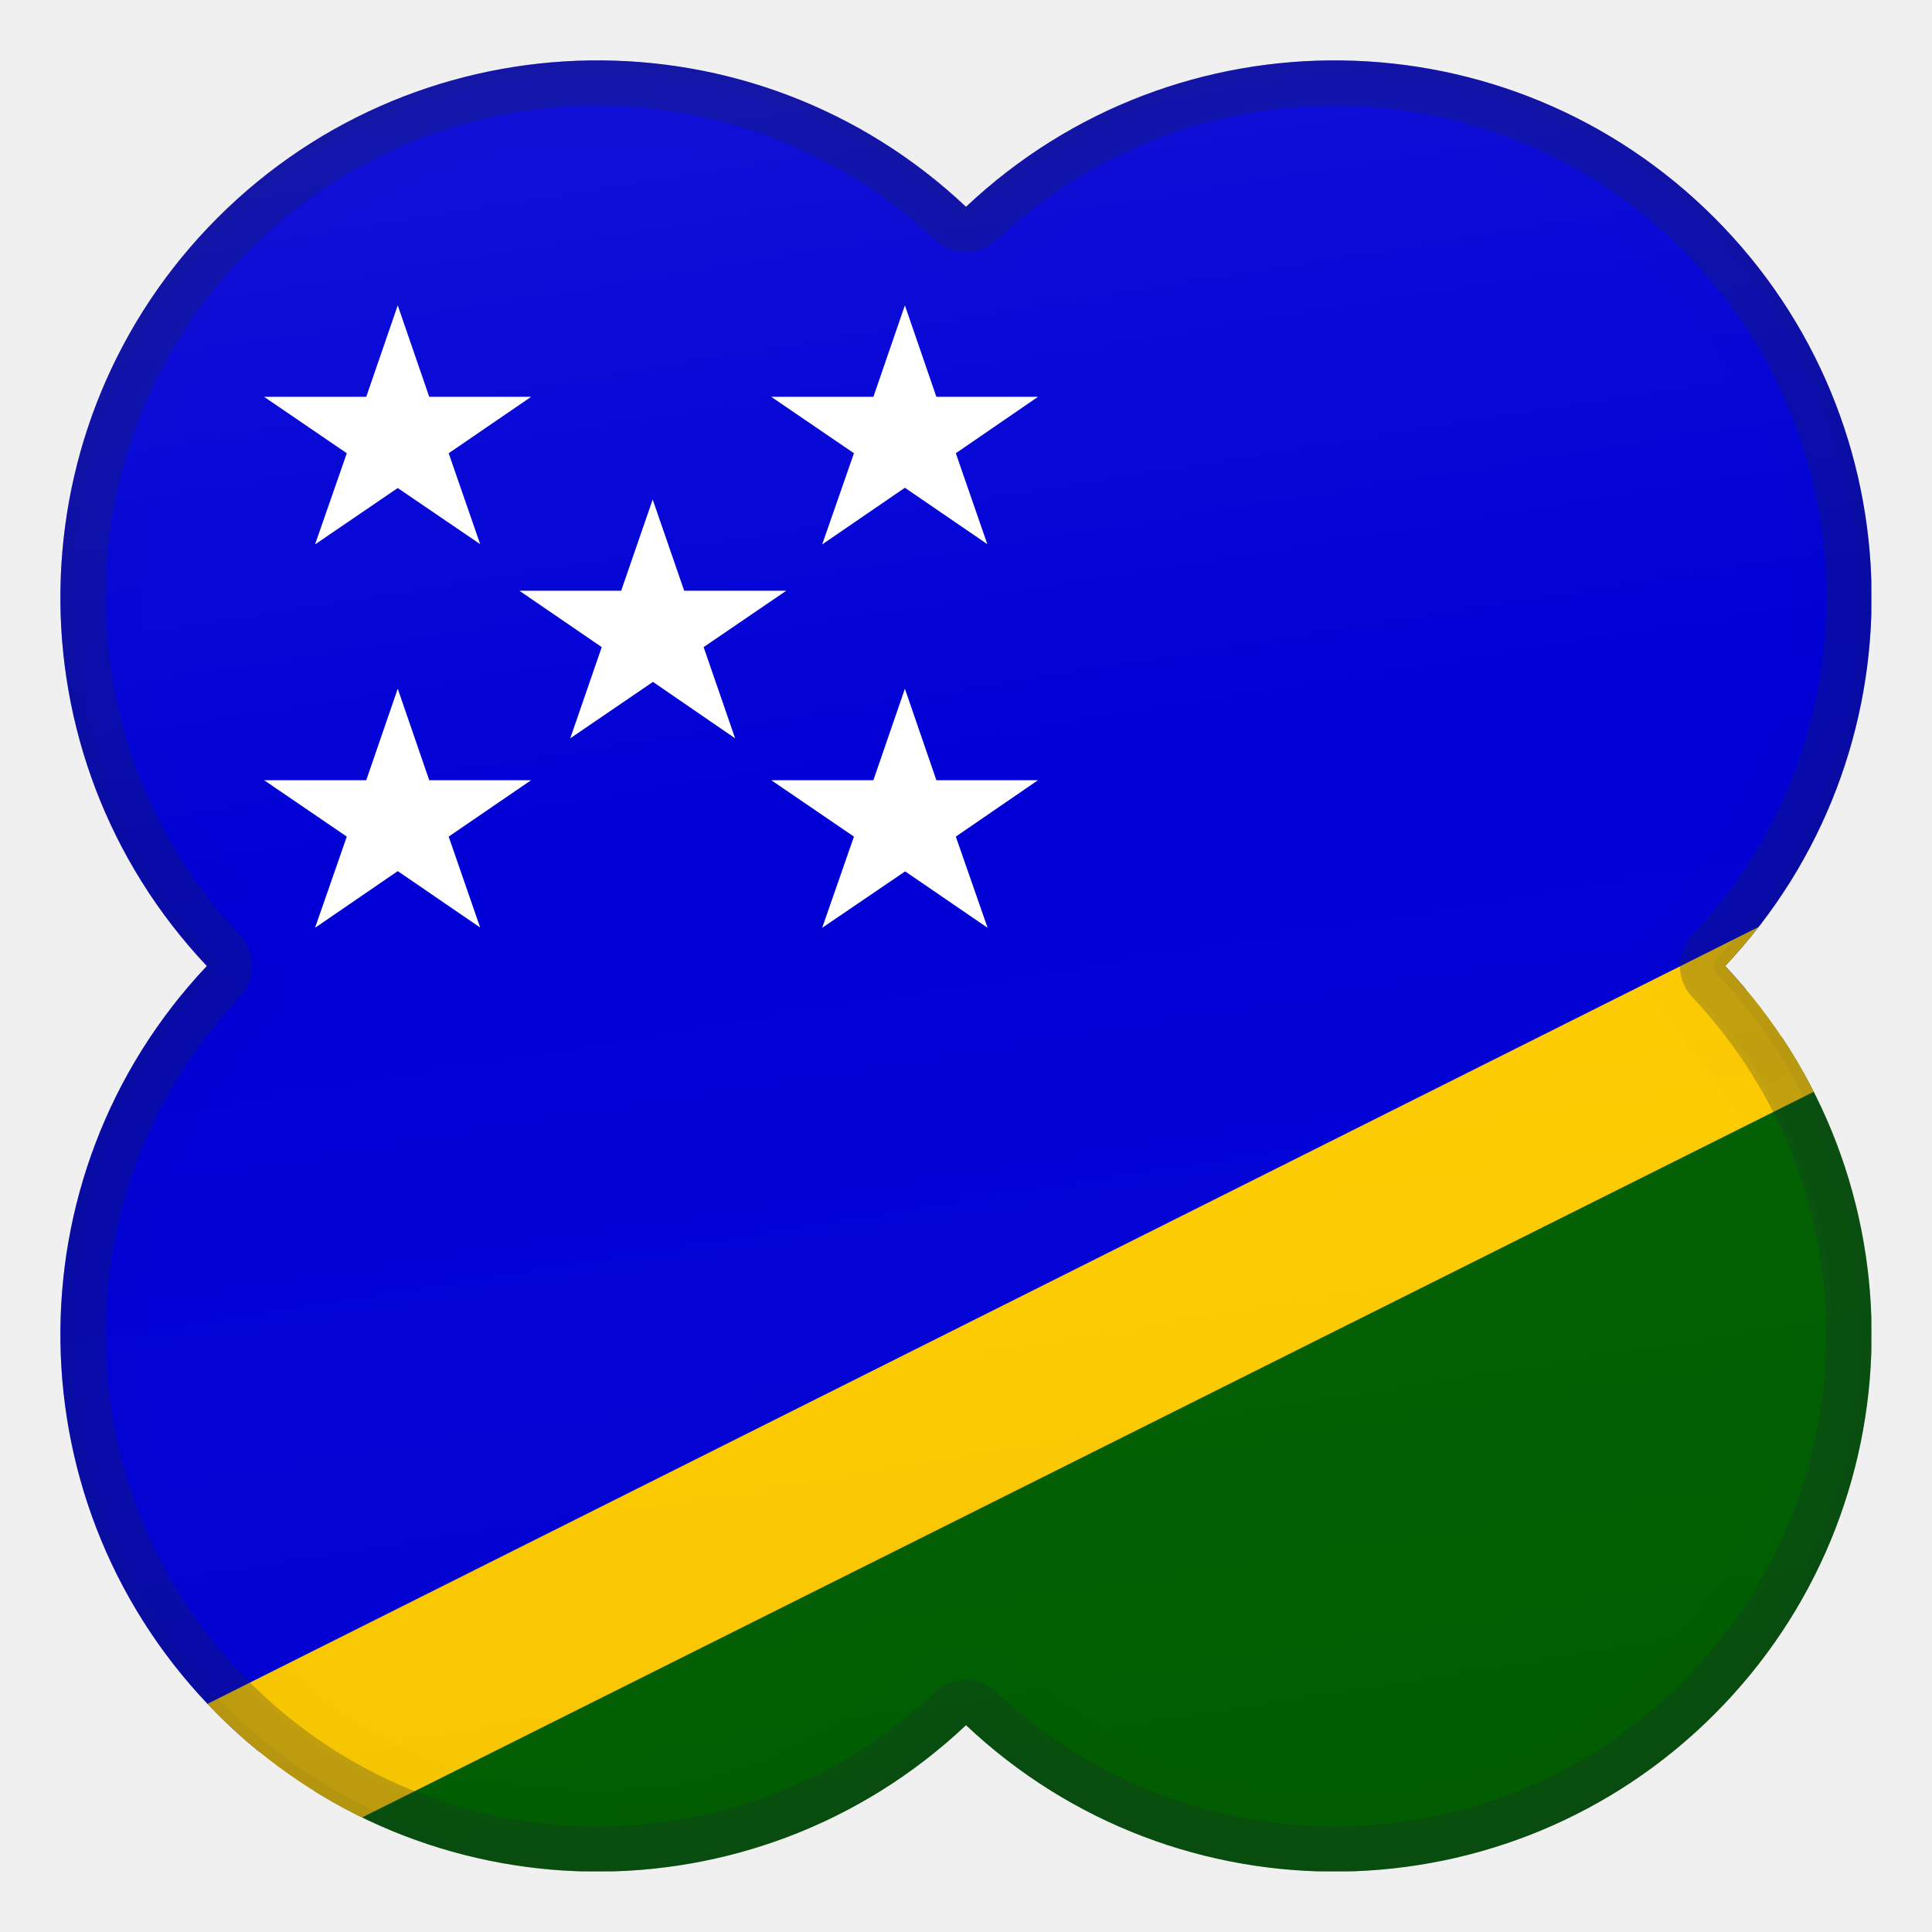
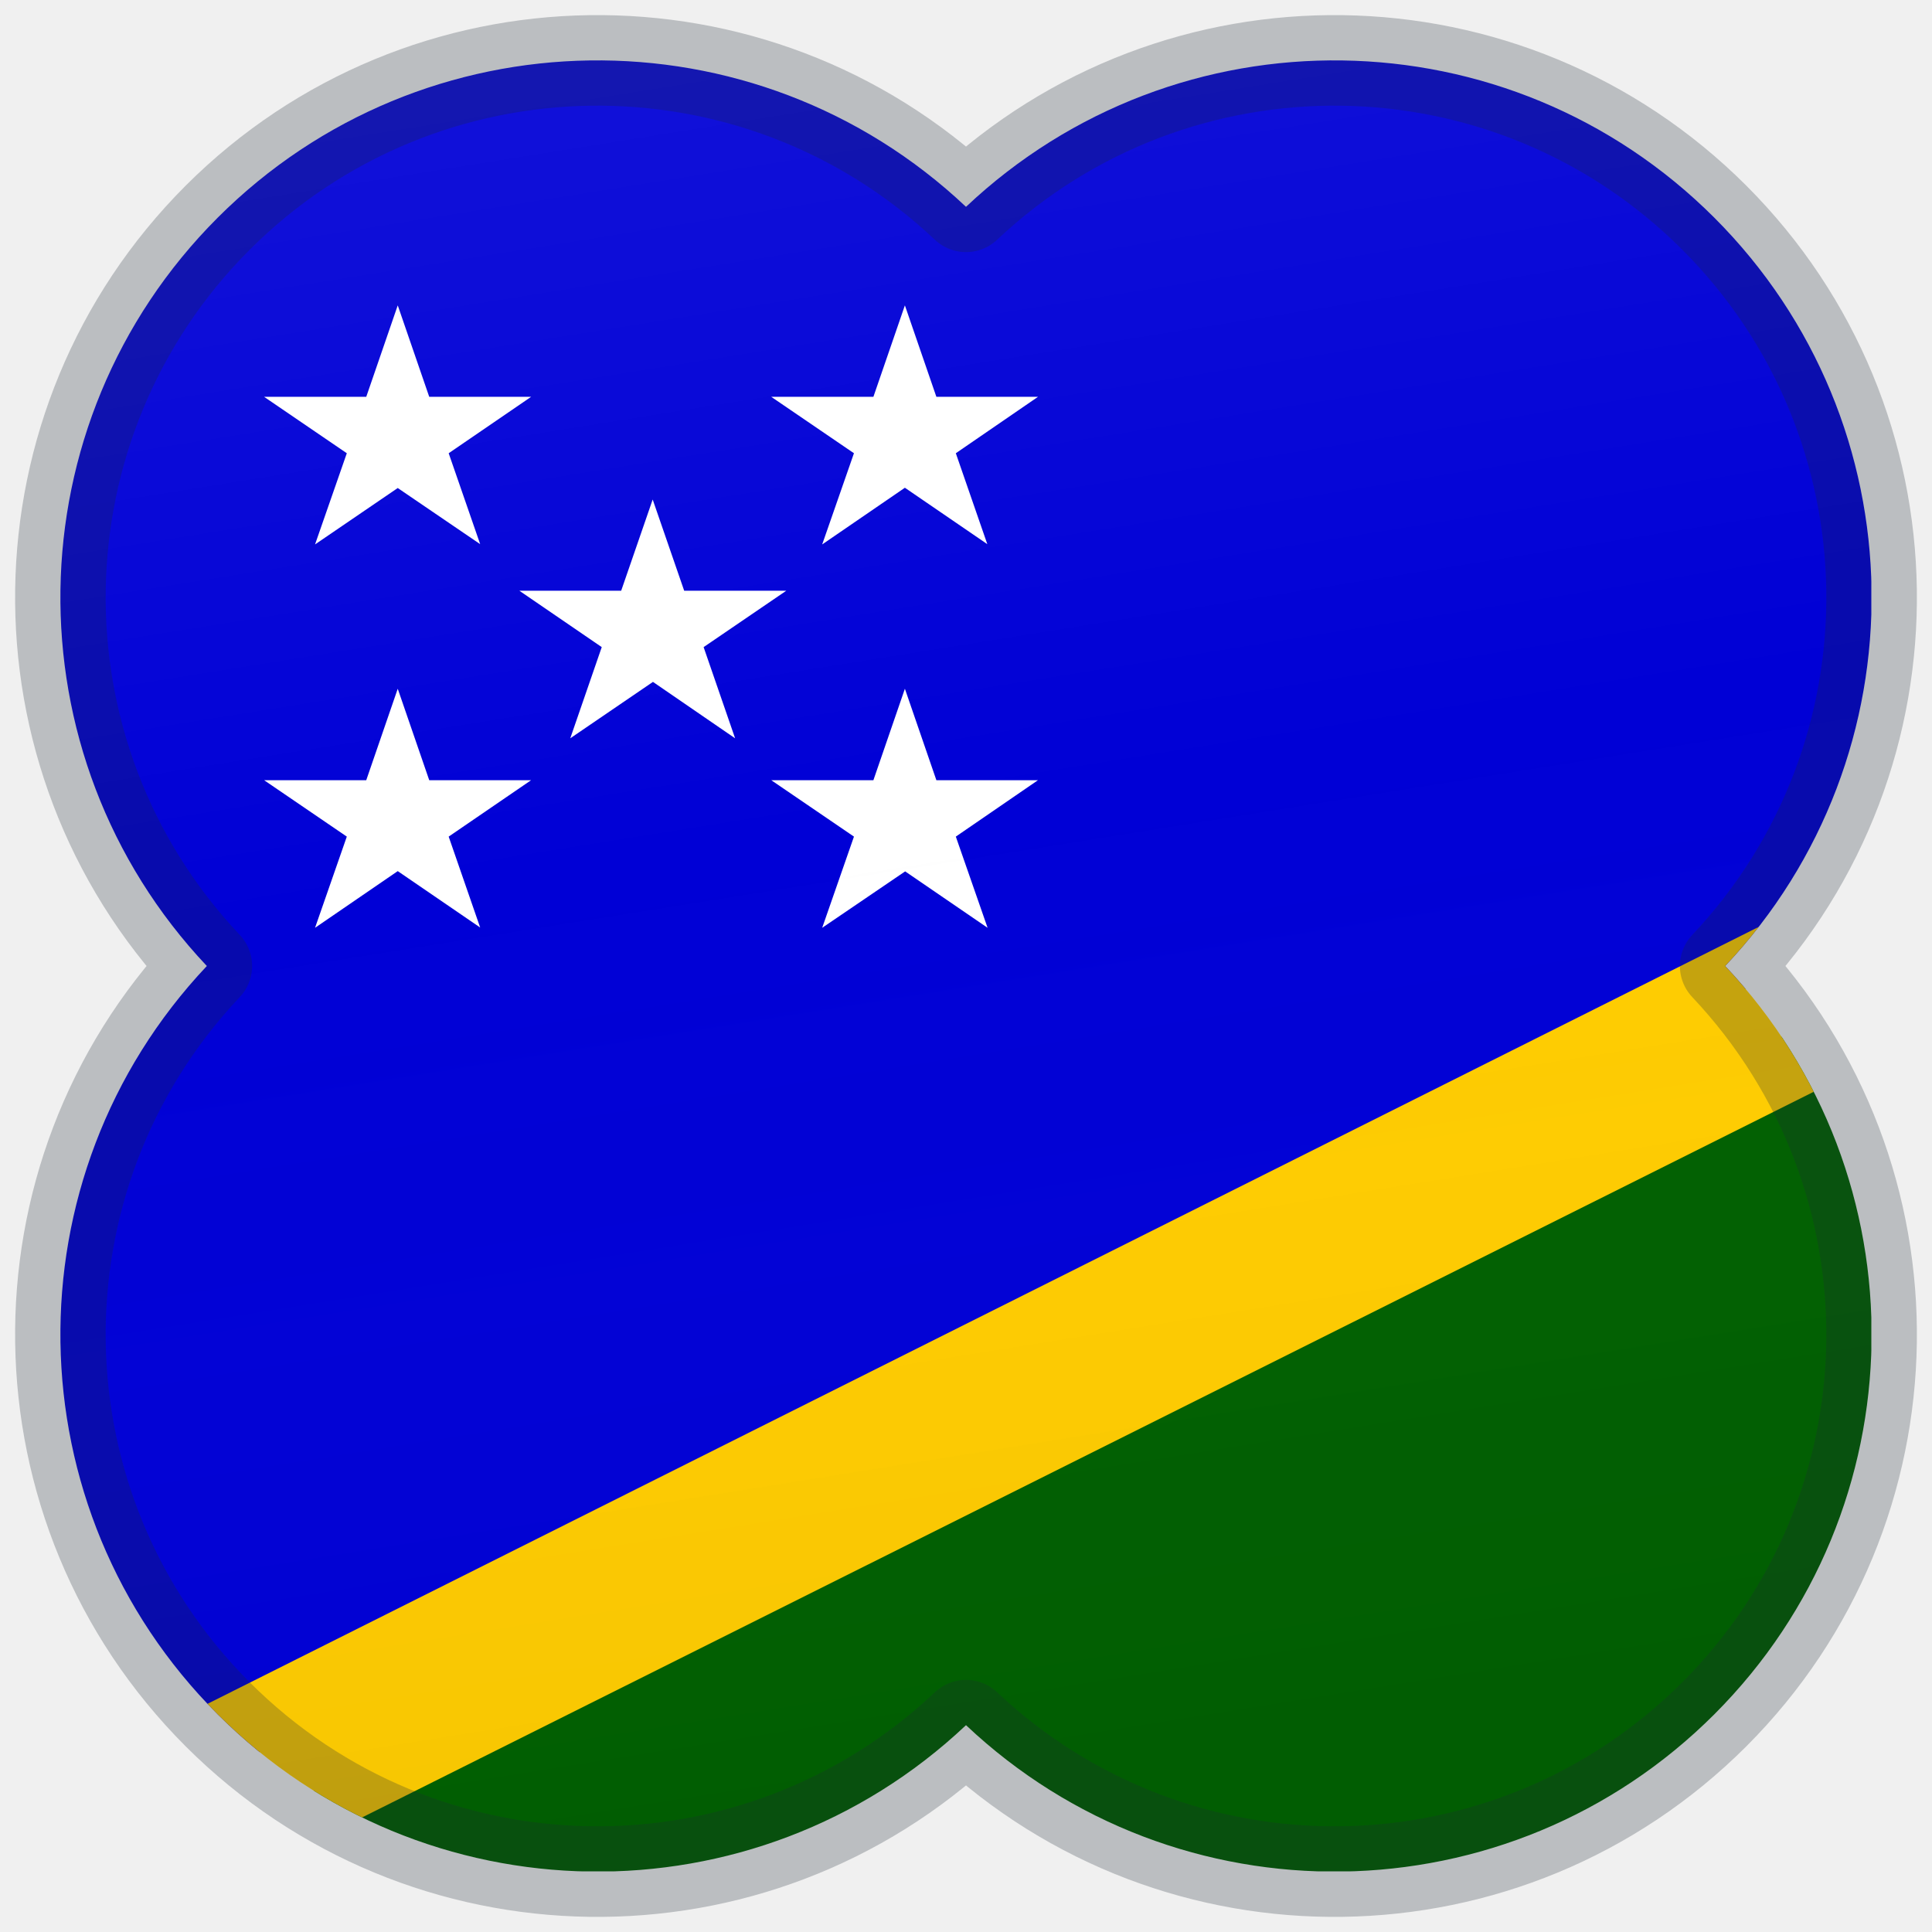
<svg xmlns="http://www.w3.org/2000/svg" viewBox="0 0 512 512" width="512" height="512" role="img" aria-labelledby="petal-soft-sb-title">
  <defs>
    <path id="petal-soft-sb-shape" d="M 256 54.811 A 142.322 142.322 0 0 1 457.189 256 A 142.322 142.322 0 0 1 256 457.189 A 142.322 142.322 0 0 1 54.811 256 A 142.322 142.322 0 0 1 256 54.811 Z" />
    <clipPath id="petal-soft-sb-clip" clipPathUnits="userSpaceOnUse">
      <path d="M 256 54.811 A 142.322 142.322 0 0 1 457.189 256 A 142.322 142.322 0 0 1 256 457.189 A 142.322 142.322 0 0 1 54.811 256 A 142.322 142.322 0 0 1 256 54.811 Z" />
    </clipPath>
    <linearGradient id="petal-soft-sb-shade" x1="0" y1="0" x2="0.16" y2="1">
      <stop offset="0%" stop-color="#ffffff" stop-opacity=".075" />
      <stop offset="48%" stop-color="#ffffff" stop-opacity="0" />
      <stop offset="100%" stop-color="#151a2b" stop-opacity=".038" />
    </linearGradient>
    <clipPath id="petal-soft-sb-source-sb-a">
      <path fill-opacity=".7" d="M0 0h496v496H0z" />
    </clipPath>
  </defs>
  <g clip-path="url(#petal-soft-sb-clip)">
    <path d="M 256 54.811 A 142.322 142.322 0 0 1 457.189 256 A 142.322 142.322 0 0 1 256 457.189 A 142.322 142.322 0 0 1 54.811 256 A 142.322 142.322 0 0 1 256 54.811 Z" fill="#fff" />
    <g transform="translate(16, 16) scale(0.9375)">
      <g fill-rule="evenodd" stroke-width="1pt" clip-path="url(#petal-soft-sb-source-sb-a)" transform="scale(1.0321)">
        <path fill="#0000d6" d="M0 491.4 956.7 0H0z" />
        <path fill="#006000" d="M992.1 0 26.3 496h965.8z" />
        <path fill="#fc0" d="M992.2 0H939L0 470.3V496h53.1l939-469.4V0z" />
        <g transform="translate(162 152) scale(.75) translate(-162 -122)">
          <path fill="#fff" d="m39 96.1 11.6-33.3-30.2-20.6h37.3L69.2 8.8l11.5 33.4h37.2L87.8 62.8 99.3 96 69.2 75.5zm185.2 0 11.6-33.3-30.2-20.6h37.3l11.5-33.4 11.5 33.4H303l-30 20.6L284.5 96l-30.1-20.6zm0 140 11.6-33.3-30.2-20.6h37.3l11.5-33.4 11.5 33.4H303l-30 20.6 11.6 33.3-30.1-20.6zm-92-69.2 11.5-33.3-30.1-20.6h37.2l11.5-33.3 11.5 33.3h37.3l-30.2 20.6 11.5 33.3-30-20.6zM39 236.1l11.6-33.3-30.2-20.6h37.3l11.5-33.4 11.5 33.4h37.2l-30.1 20.6L99.3 236l-30.1-20.6z" />
        </g>
      </g>
    </g>
    <path d="M 256 54.811 A 142.322 142.322 0 0 1 457.189 256 A 142.322 142.322 0 0 1 256 457.189 A 142.322 142.322 0 0 1 54.811 256 A 142.322 142.322 0 0 1 256 54.811 Z" fill="url(#petal-soft-sb-shade)" />
-     <path d="M 256 54.811 A 142.322 142.322 0 0 1 457.189 256 A 142.322 142.322 0 0 1 256 457.189 A 142.322 142.322 0 0 1 54.811 256 A 142.322 142.322 0 0 1 256 54.811 Z" fill="none" stroke="#1c2433" stroke-width="42" stroke-opacity="0.01" stroke-linejoin="round" />
-     <path d="M 256 54.811 A 142.322 142.322 0 0 1 457.189 256 A 142.322 142.322 0 0 1 256 457.189 A 142.322 142.322 0 0 1 54.811 256 A 142.322 142.322 0 0 1 256 54.811 Z" fill="none" stroke="#1c2433" stroke-width="21" stroke-opacity="0.016" stroke-linejoin="round" />
-     <path d="M 256 54.811 A 142.322 142.322 0 0 1 457.189 256 A 142.322 142.322 0 0 1 256 457.189 A 142.322 142.322 0 0 1 54.811 256 A 142.322 142.322 0 0 1 256 54.811 Z" fill="none" stroke="#1c2433" stroke-width="6" stroke-opacity="0.05" stroke-linejoin="round" />
-     <path d="M 256 54.811 A 142.322 142.322 0 0 1 457.189 256 A 142.322 142.322 0 0 1 256 457.189 A 142.322 142.322 0 0 1 54.811 256 A 142.322 142.322 0 0 1 256 54.811 Z" fill="none" stroke="#1f2937" stroke-width="24" stroke-opacity="0.25" stroke-linejoin="round" />
  </g>
+   <path d="M 256 54.811 A 142.322 142.322 0 0 1 457.189 256 A 142.322 142.322 0 0 1 256 457.189 A 142.322 142.322 0 0 1 54.811 256 A 142.322 142.322 0 0 1 256 54.811 Z" fill="none" stroke="#1f2937" stroke-width="24" stroke-opacity="0.25" stroke-linejoin="round" />
</svg>
